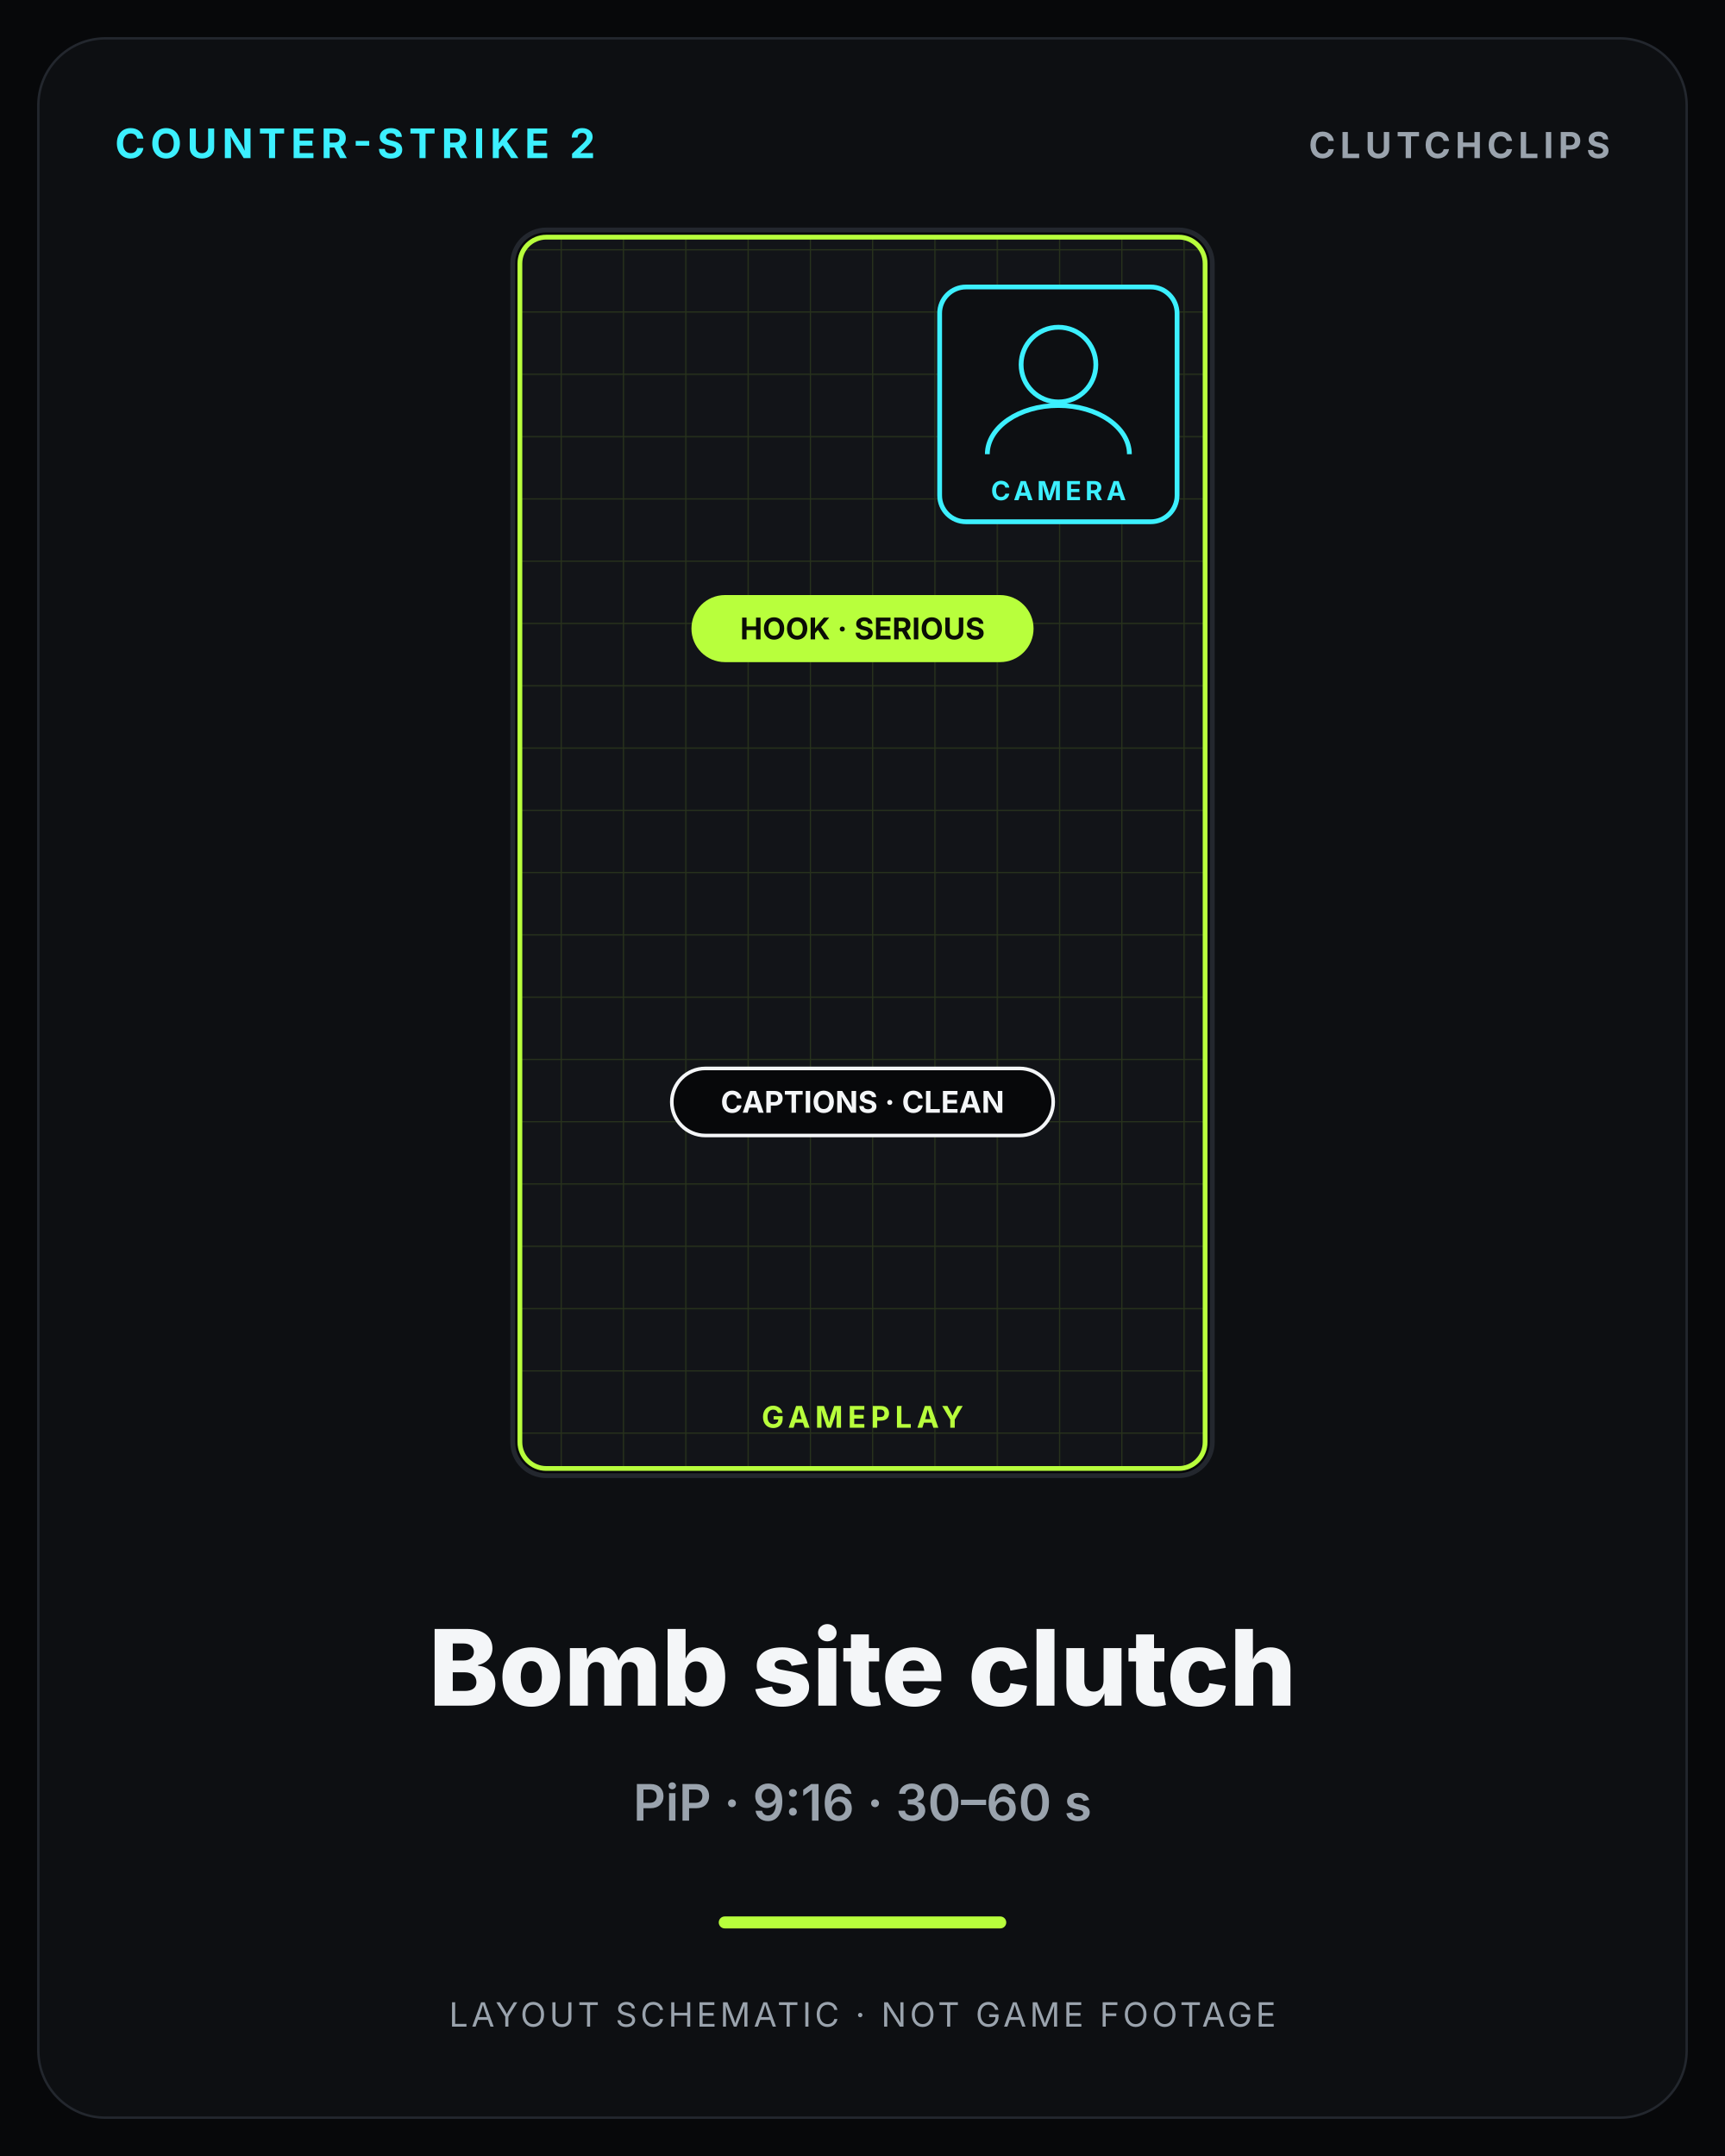
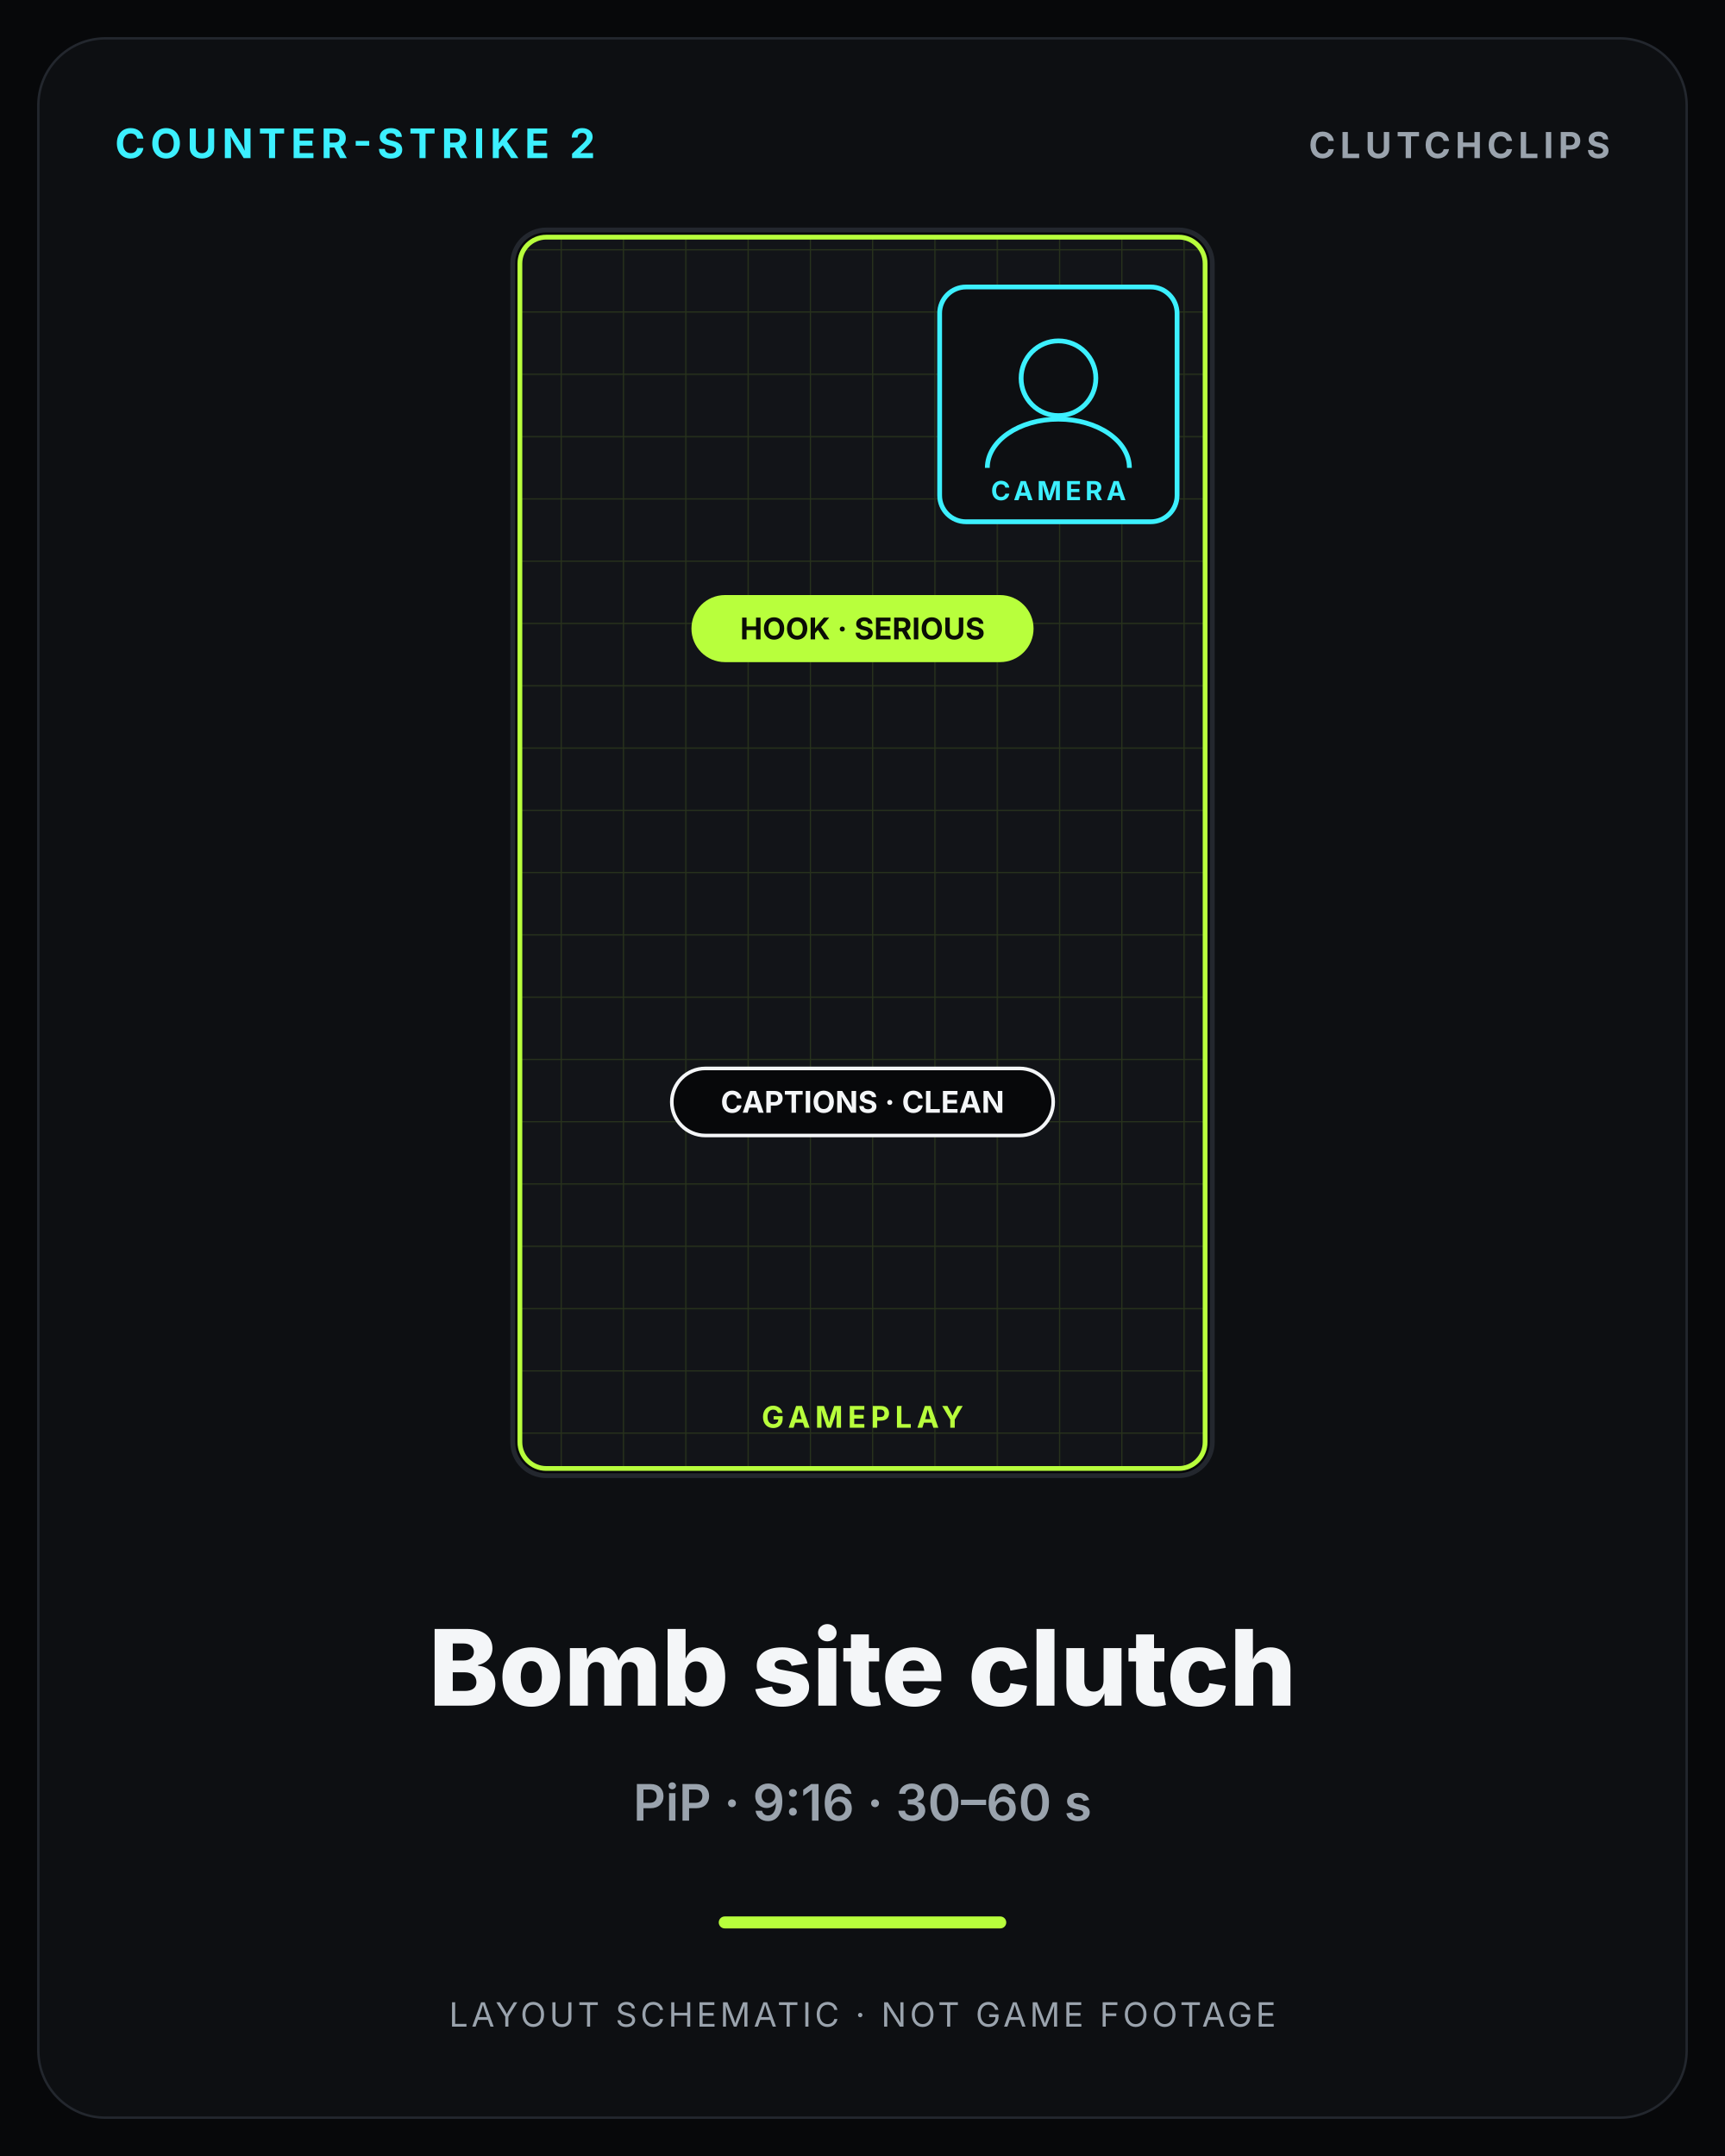
<svg xmlns="http://www.w3.org/2000/svg" viewBox="0 0 720 900" width="720" height="900" role="img" aria-label="Bomb site clutch: PiP layout, 9:16" font-family="Inter, 'Helvetica Neue', Arial, sans-serif">
  <defs>
    <pattern id="grid" width="26" height="26" patternUnits="userSpaceOnUse">
      <path d="M26 0H0V26" fill="none" stroke="#b8ff3c" stroke-opacity="0.13" stroke-width="1" />
    </pattern>
  </defs>
  <rect width="720" height="900" fill="#07080a" />
  <rect x="16" y="16" width="688" height="868" rx="28" fill="#0d0f12" stroke="#23272e" />
  <text x="48" y="66" font-size="17" font-weight="700" letter-spacing="2.2" fill="#3cf0ff">COUNTER-STRIKE 2</text>
  <text x="672" y="66" text-anchor="end" font-size="15" font-weight="700" letter-spacing="2" fill="#9aa3ad">CLUTCHCLIPS</text>
  <rect x="214" y="96" width="292" height="520" rx="14" fill="#07080a" stroke="#23272e" stroke-width="2" />
  <rect x="217" y="99" width="286" height="514" rx="11" fill="#121418" />
  <rect x="217" y="99" width="286" height="514" rx="11" fill="url(#grid)" stroke="#b8ff3c" stroke-width="2" />
  <text x="360" y="596" text-anchor="middle" font-size="12.5" font-weight="700" letter-spacing="2" fill="#b8ff3c">GAMEPLAY</text>
  <rect x="392.2" y="119.8" width="99.1" height="98" rx="11" fill="#0d0f12" stroke="#3cf0ff" stroke-width="2" />
-   <circle cx="441.8" cy="152.2" r="15.6" fill="none" stroke="#3cf0ff" stroke-width="2" />
-   <path d="M412.1 189.6a29.6 20.3 0 0 1 59.3 0" fill="none" stroke="#3cf0ff" stroke-width="2" />
+   <circle cx="441.8" cy="157.9" r="15.6" fill="none" stroke="#3cf0ff" stroke-width="2" />
+   <path d="M412.1 195.3a29.6 20.3 0 0 1 59.3 0" fill="none" stroke="#3cf0ff" stroke-width="2" />
  <text x="441.8" y="208.8" text-anchor="middle" font-size="11" font-weight="700" letter-spacing="1.6" fill="#3cf0ff">CAMERA</text>
  <rect x="288.6" y="248.4" width="142.8" height="28" rx="14" fill="#b8ff3c" />
  <text x="360" y="266.9" text-anchor="middle" font-size="12.5" font-weight="700" textLength="114.8" lengthAdjust="spacingAndGlyphs" fill="#0a0d05">HOOK · SERIOUS</text>
  <rect x="280.4" y="446" width="159.2" height="28" rx="14" fill="#07080a" stroke="#f4f6f8" stroke-width="1.5" />
  <text x="360" y="464.5" text-anchor="middle" font-size="12.5" font-weight="700" textLength="131.2" lengthAdjust="spacingAndGlyphs" fill="#f4f6f8">CAPTIONS · CLEAN</text>
  <text x="360" y="712" text-anchor="middle" font-size="44" font-weight="800" fill="#f4f6f8">Bomb site clutch</text>
  <text x="360" y="760" text-anchor="middle" font-size="21" font-weight="600" fill="#9aa3ad">PiP  ·  9:16  ·  30–60 s</text>
  <rect x="300" y="800" width="120" height="5" rx="2.5" fill="#b8ff3c" />
  <text x="360" y="846" text-anchor="middle" font-size="14" letter-spacing="1.4" fill="#9aa3ad">LAYOUT SCHEMATIC · NOT GAME FOOTAGE</text>
</svg>
